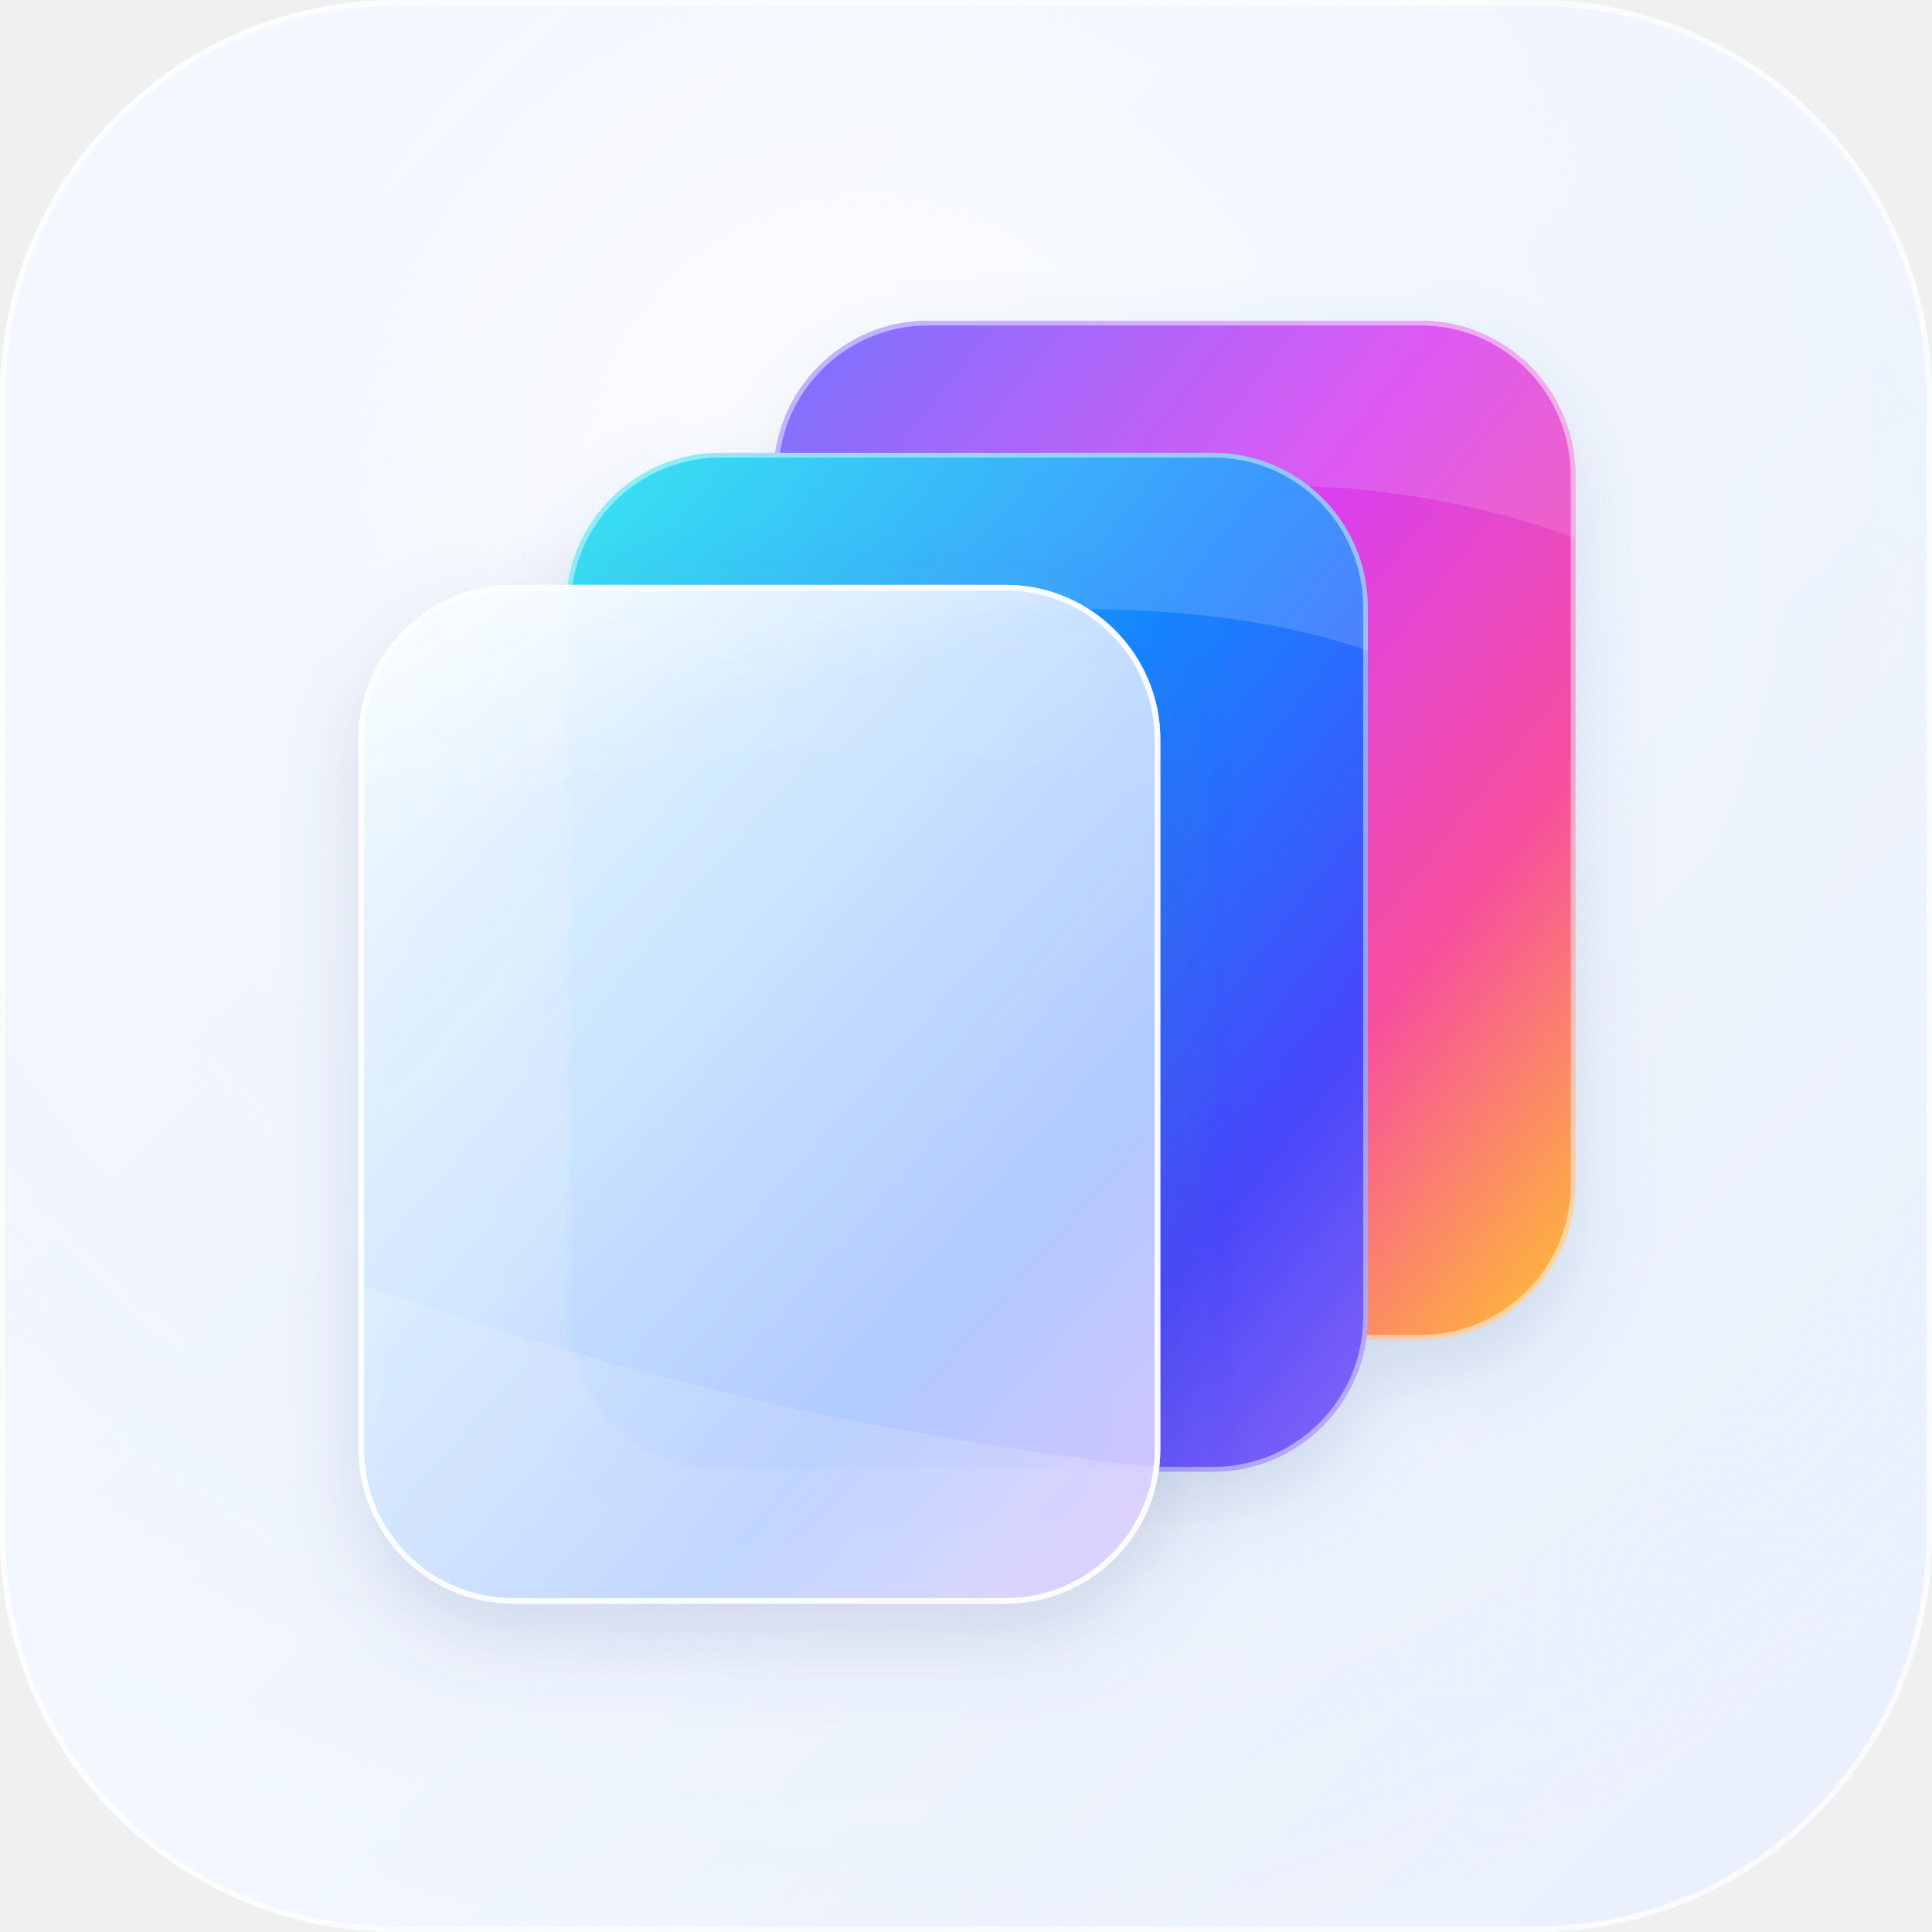
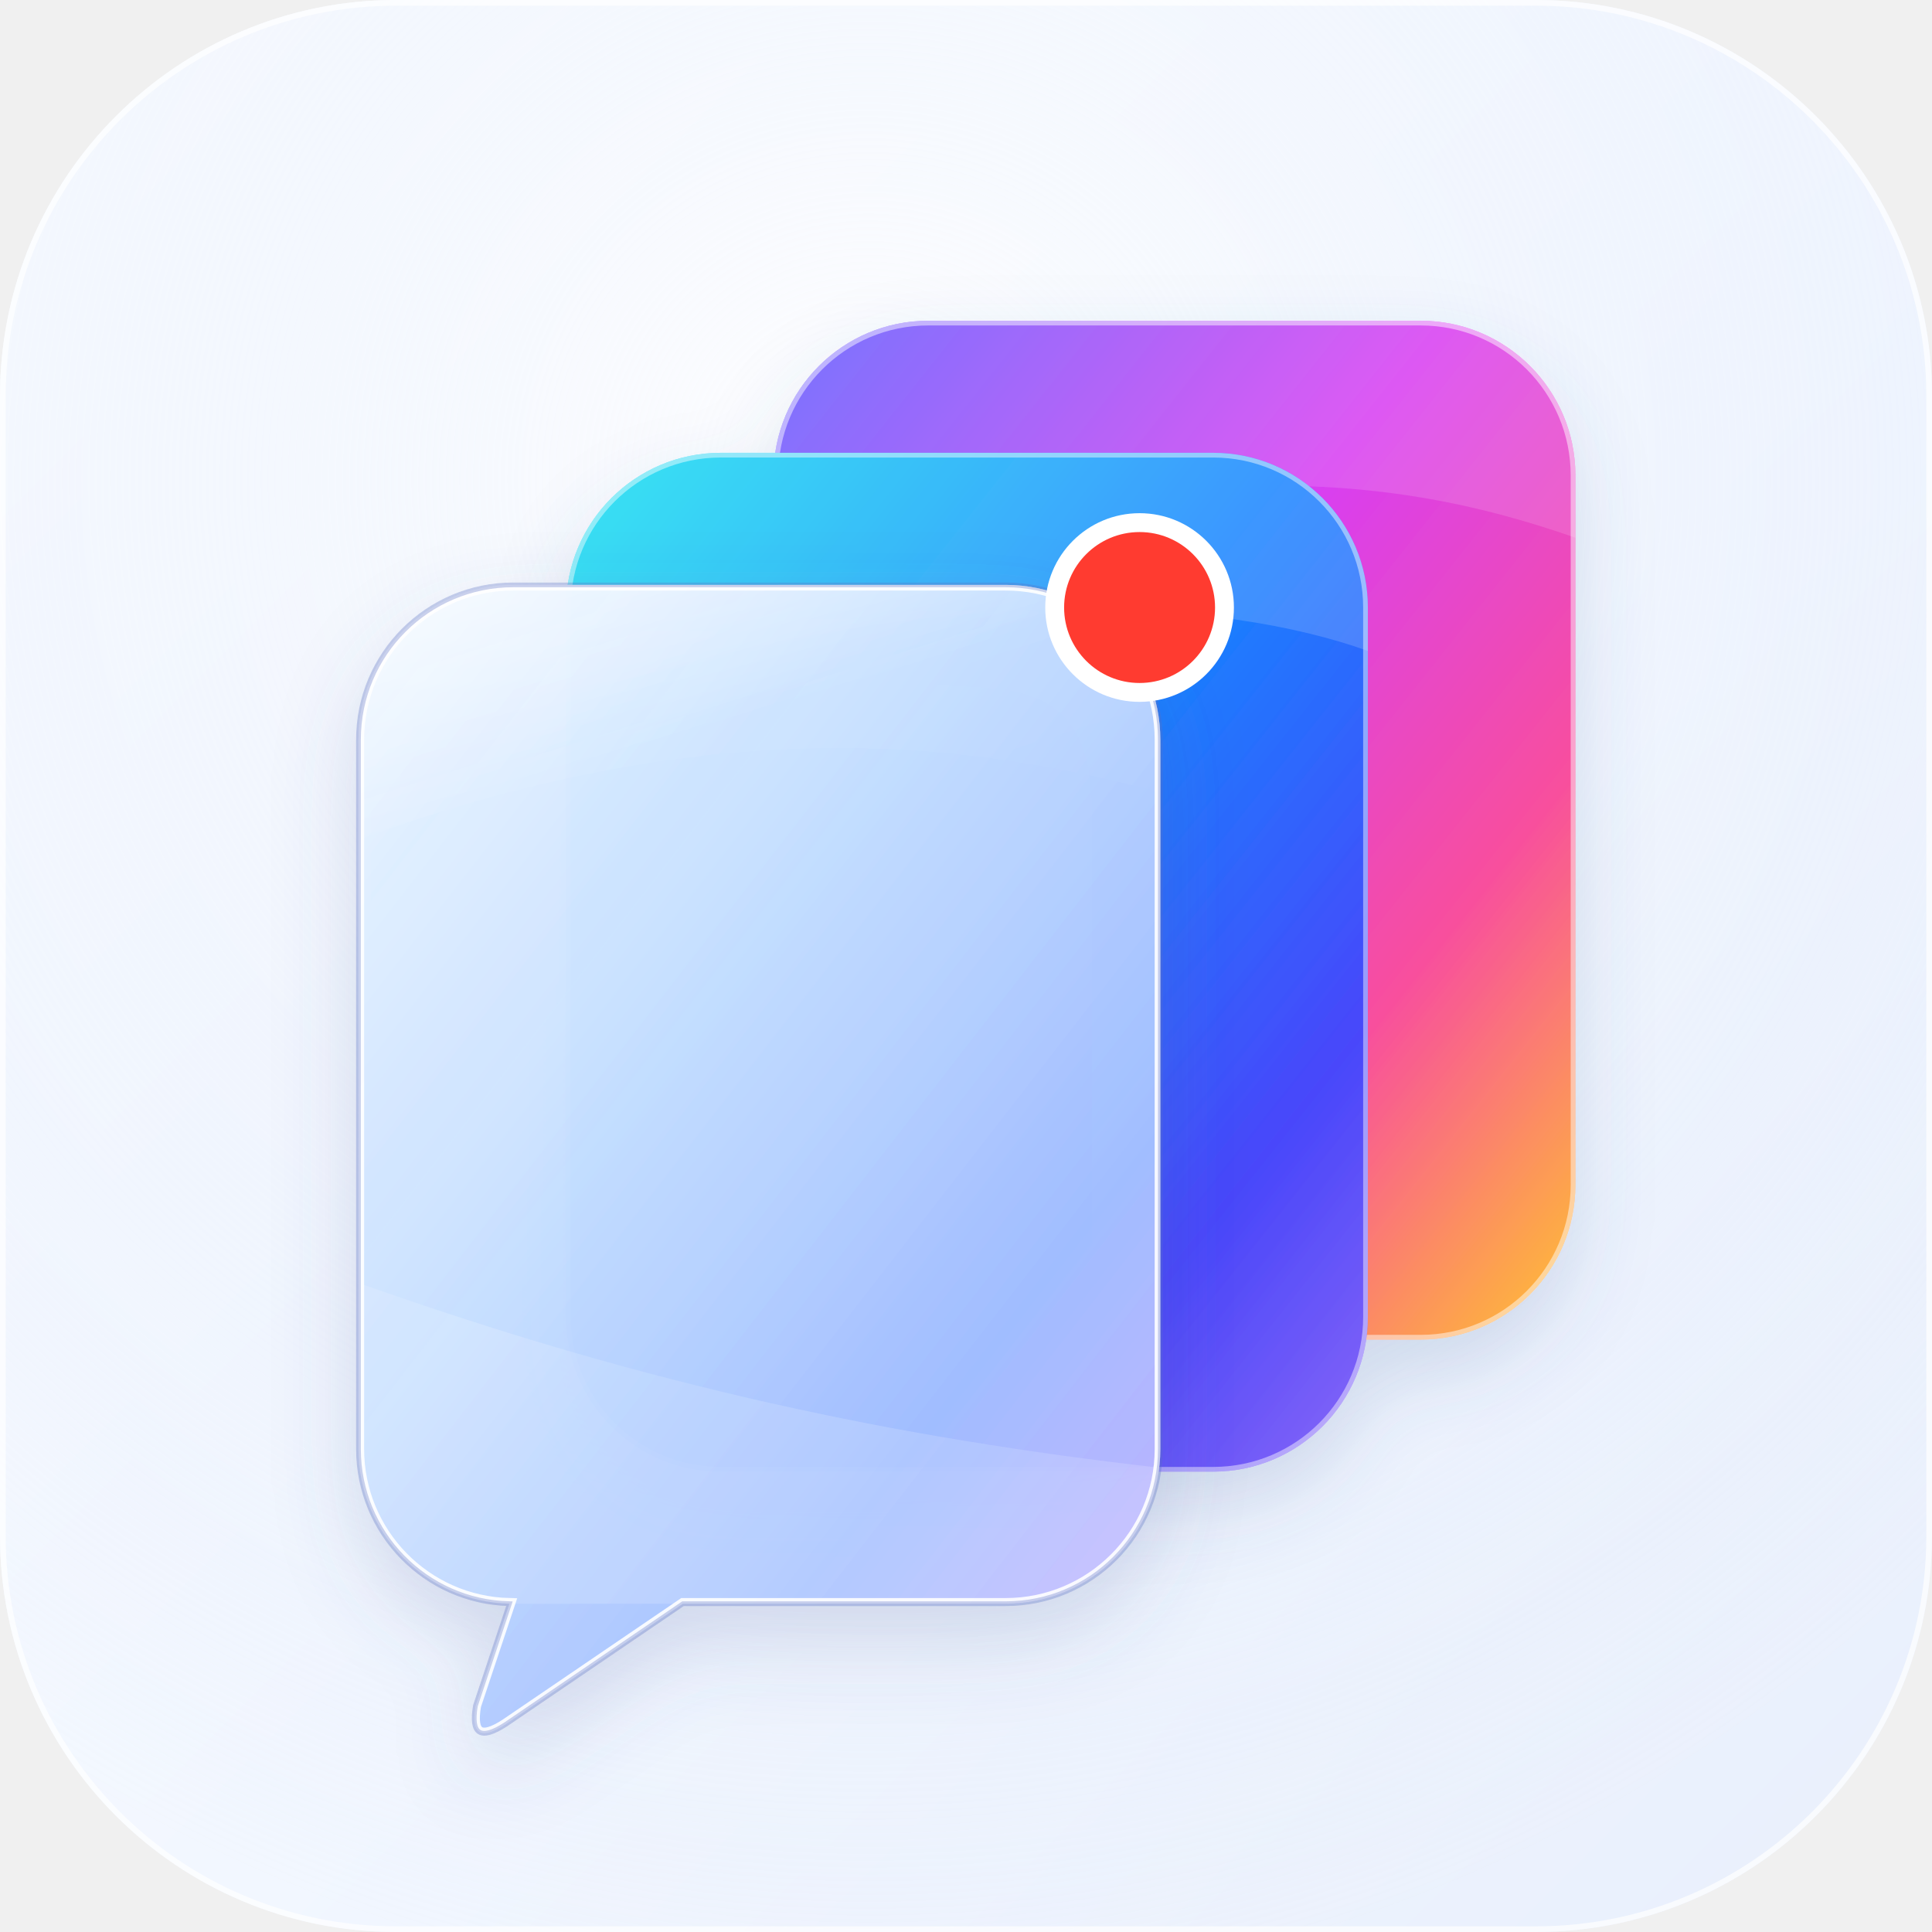
<svg xmlns="http://www.w3.org/2000/svg" width="1024" height="1024" viewBox="0 0 1024 1024">
  <defs>
    <linearGradient id="bg" x1="0" y1="0" x2="1" y2="1">
      <stop offset="0" stop-color="#FDFEFF" />
      <stop offset="0.55" stop-color="#F4F8FF" />
      <stop offset="1" stop-color="#EAF0FC" />
    </linearGradient>
    <radialGradient id="bgGlow" cx="45%" cy="25%" r="78%">
      <stop offset="0" stop-color="#FFFFFF" stop-opacity=".95" />
      <stop offset="1" stop-color="#D9E5FB" stop-opacity=".08" />
    </radialGradient>
    <linearGradient id="rear" x1="0" y1="0" x2="1" y2="1">
      <stop offset="0" stop-color="#615DFF" />
      <stop offset=".42" stop-color="#D83FF1" />
      <stop offset=".72" stop-color="#F84F9D" />
      <stop offset="1" stop-color="#FFC42E" />
    </linearGradient>
    <linearGradient id="middle" x1="0" y1="0" x2="1" y2="1">
      <stop offset="0" stop-color="#12E2EF" />
      <stop offset=".45" stop-color="#1685FF" />
      <stop offset=".78" stop-color="#4847FA" />
      <stop offset="1" stop-color="#8A66F7" />
    </linearGradient>
    <linearGradient id="front" x1="0" y1="0" x2=".9" y2="1">
-       <stop offset="0" stop-color="#F5FDFF" stop-opacity=".98" />
-       <stop offset=".42" stop-color="#D4E8FF" stop-opacity=".95" />
-       <stop offset=".76" stop-color="#B6CFFF" stop-opacity=".95" />
-       <stop offset="1" stop-color="#D8C9FF" stop-opacity=".97" />
+       <stop offset="0" stop-color="#EEF7FF" stop-opacity=".99" />
+       <stop offset=".42" stop-color="#C7DFFF" stop-opacity=".97" />
+       <stop offset=".76" stop-color="#A4C0FF" stop-opacity=".97" />
+       <stop offset="1" stop-color="#C4B4FF" stop-opacity=".98" />
    </linearGradient>
    <linearGradient id="frontSheen" x1="0" y1="0" x2="1" y2="1">
      <stop offset="0" stop-color="#FFFFFF" stop-opacity=".6" />
      <stop offset=".5" stop-color="#FFFFFF" stop-opacity=".04" />
      <stop offset="1" stop-color="#FFFFFF" stop-opacity=".0" />
    </linearGradient>
    <filter id="shadow" x="-25%" y="-25%" width="160%" height="170%">
      <feDropShadow dx="0" dy="18" stdDeviation="20" flood-color="#4C68A2" flood-opacity=".18" />
    </filter>
    <filter id="shadowFront" x="-25%" y="-25%" width="160%" height="170%">
      <feDropShadow dx="0" dy="18" stdDeviation="22" flood-color="#4C61A0" flood-opacity=".2" />
    </filter>
    <clipPath id="clipRear">
      <rect x="410" y="170" width="425" height="540" rx="82" />
    </clipPath>
    <clipPath id="clipMiddle">
      <rect x="300" y="240" width="425" height="540" rx="82" />
    </clipPath>
    <clipPath id="clipFront">
-       <rect x="190" y="310" width="425" height="540" rx="82" />
+       <path d="M272 310H533A82 82 0 0 1 615 392V768A82 82 0 0 1 533 850H362L268 914Q248 927 252 904L270 850A82 82 0 0 1 190 768V392A82 82 0 0 1 272 310Z" />
    </clipPath>
  </defs>
  <rect width="1024" height="1024" rx="210" fill="url(#bg)" />
  <rect width="1024" height="1024" rx="210" fill="url(#bgGlow)" />
  <rect x="1.5" y="1.5" width="1021" height="1021" rx="208.5" fill="none" stroke="#FFFFFF" stroke-opacity=".7" stroke-width="3" />
  <g filter="url(#shadow)">
    <rect x="410" y="170" width="425" height="540" rx="82" fill="url(#rear)" />
    <g clip-path="url(#clipRear)">
      <path d="M410 170H835V285C735 250 623 240 410 305Z" fill="#FFFFFF" fill-opacity=".14" />
      <rect x="411" y="171" width="423" height="538" rx="81" fill="none" stroke="#FFFFFF" stroke-opacity=".48" stroke-width="3" />
    </g>
    <rect x="300" y="240" width="425" height="540" rx="82" fill="url(#middle)" />
    <g clip-path="url(#clipMiddle)">
      <path d="M300 240H725V345C650 318 500 305 300 370Z" fill="#FFFFFF" fill-opacity=".16" />
      <rect x="301" y="241" width="423" height="538" rx="81" fill="none" stroke="#FFFFFF" stroke-opacity=".45" stroke-width="3" />
    </g>
  </g>
  <g filter="url(#shadowFront)">
-     <rect x="190" y="310" width="425" height="540" rx="82" fill="url(#front)" />
+     <path d="M272 310H533A82 82 0 0 1 615 392V768A82 82 0 0 1 533 850H362L268 914Q248 927 252 904L270 850A82 82 0 0 1 190 768V392A82 82 0 0 1 272 310Z" fill="url(#front)" />
    <g clip-path="url(#clipFront)">
      <path d="M190 310H615V420C520 395 385 374 190 445Z" fill="url(#frontSheen)" />
      <path d="M190 680C345 735 475 762 615 778V850H190Z" fill="#FFFFFF" fill-opacity=".15" />
-       <rect x="191.5" y="311.5" width="422" height="537" rx="80.5" fill="none" stroke="#FFFFFF" stroke-opacity=".9" stroke-width="3" />
+       <path d="M272 310H533A82 82 0 0 1 615 392V768A82 82 0 0 1 533 850H362L268 914Q248 927 252 904L270 850A82 82 0 0 1 190 768V392A82 82 0 0 1 272 310Z" fill="none" stroke="#FFFFFF" stroke-opacity=".9" stroke-width="6" />
    </g>
+     <path d="M272 310H533A82 82 0 0 1 615 392V768A82 82 0 0 1 533 850H362L268 914Q248 927 252 904L270 850A82 82 0 0 1 190 768V392A82 82 0 0 1 272 310Z" fill="none" stroke="#5A6FC4" stroke-opacity=".32" stroke-width="2.5" />
  </g>
+   <circle cx="604" cy="322" r="50" fill="#FFFFFF" />
+   <circle cx="604" cy="322" r="40" fill="#FF3B30" />
</svg>
